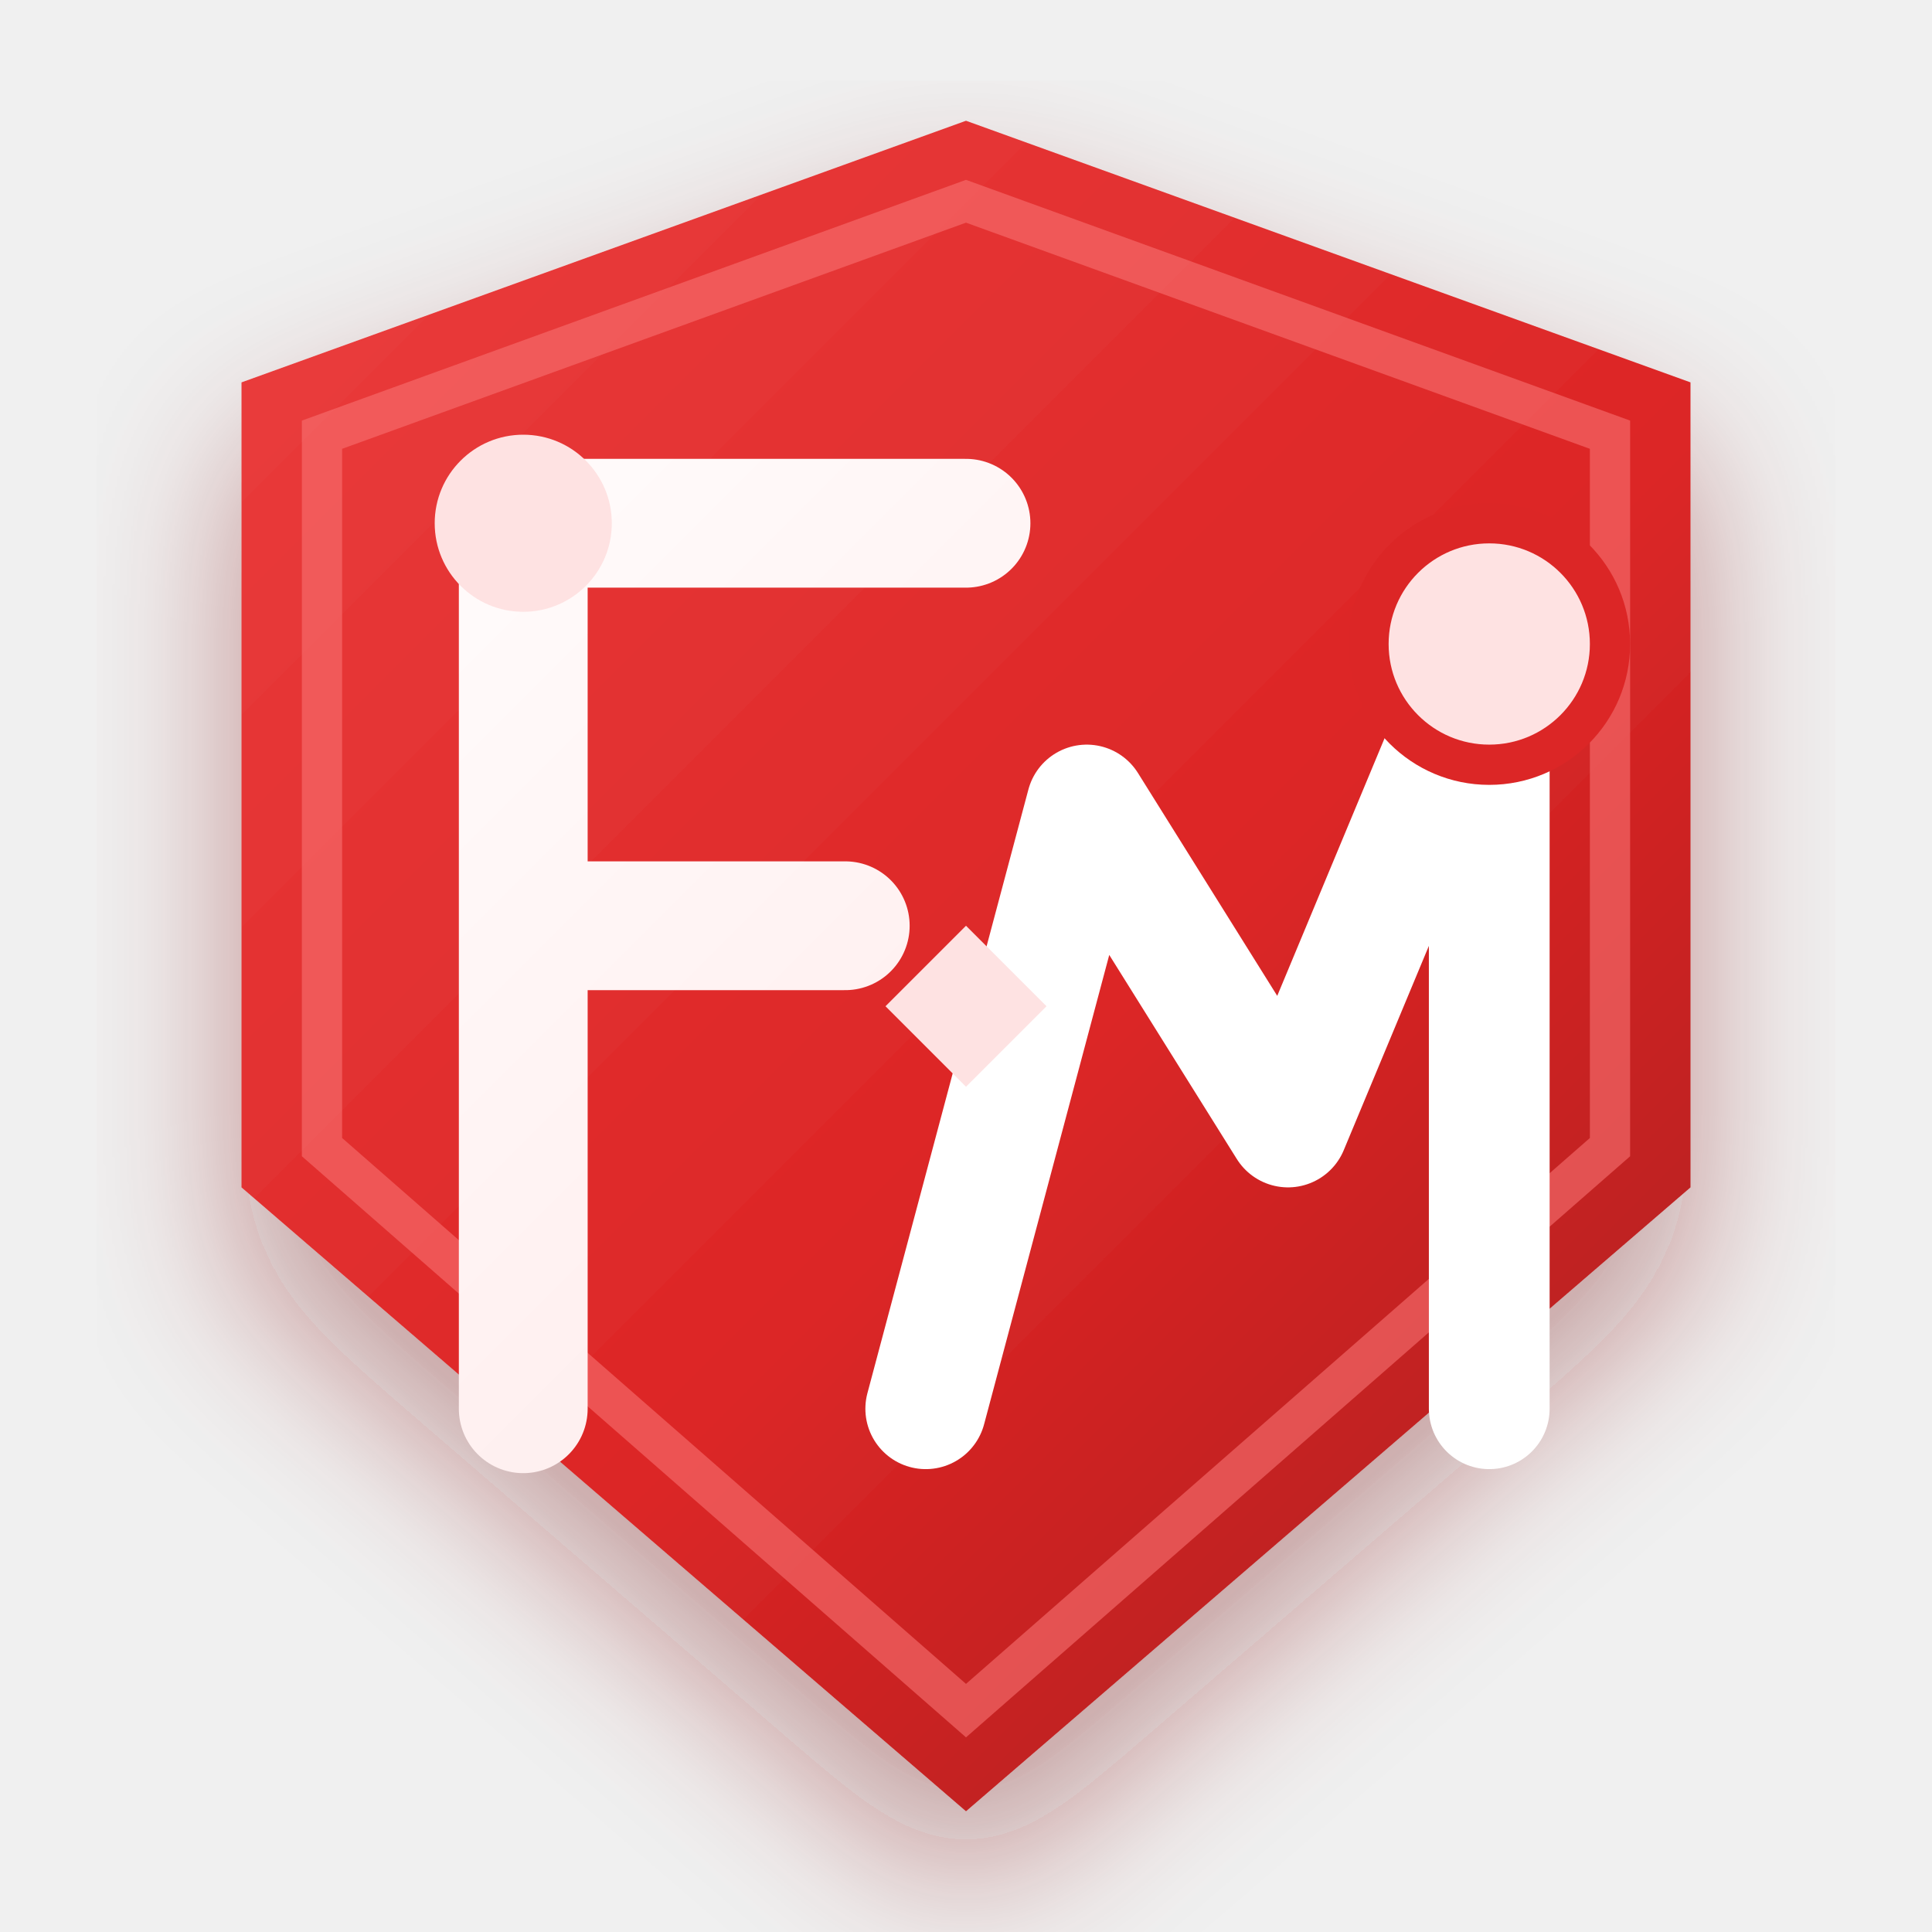
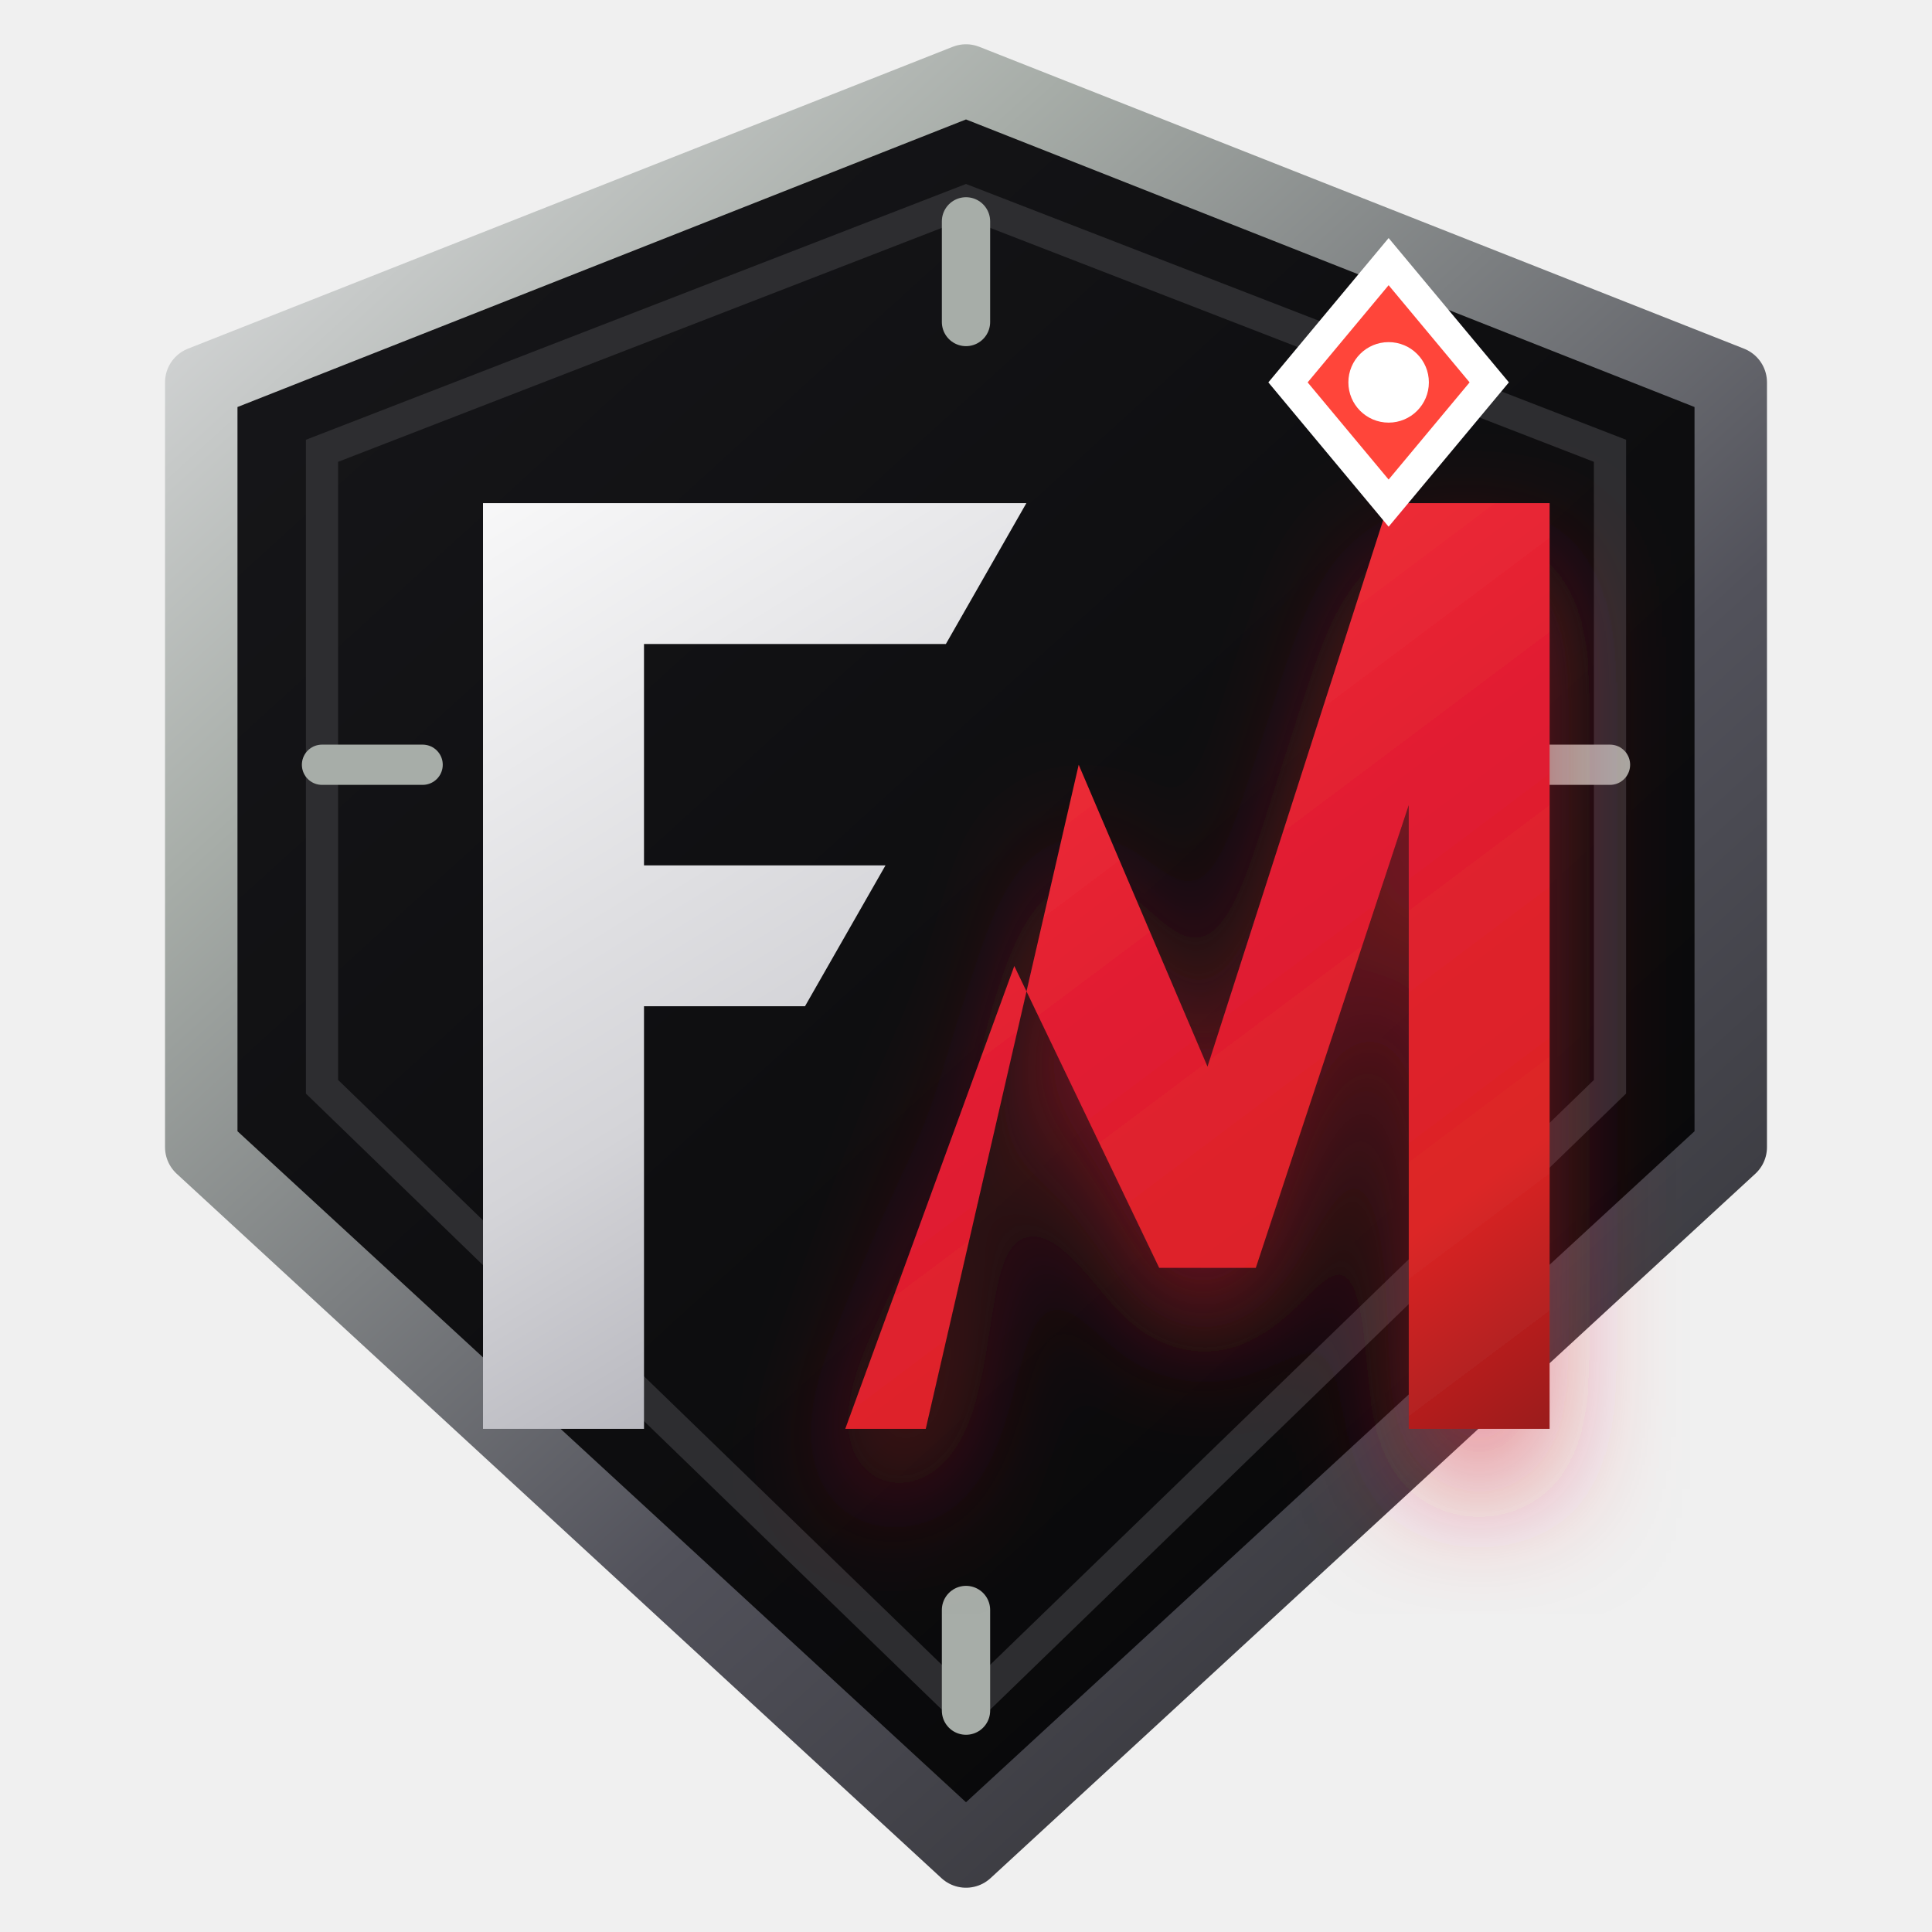
<svg xmlns="http://www.w3.org/2000/svg" viewBox="0 0 48 48" fill="none">
  <defs>
-     <linearGradient id="fmShieldGrad" x1="0" y1="0" x2="48" y2="48" gradientUnits="userSpaceOnUse">
-       <stop offset="0%" stop-color="#EF4444" />
-       <stop offset="55%" stop-color="#DC2626" />
+     <linearGradient id="fmObsidianBg" x1="4" y1="2" x2="44" y2="46" gradientUnits="userSpaceOnUse">
+       <stop offset="0%" stop-color="#18181B" />
+       <stop offset="50%" stop-color="#0E0E10" />
+       <stop offset="100%" stop-color="#050506" />
+     </linearGradient>
+     <linearGradient id="fmTitaniumRim" x1="4" y1="2" x2="44" y2="46" gradientUnits="userSpaceOnUse">
+       <stop offset="0%" stop-color="#E4E4E7" />
+       <stop offset="25%" stop-color="#A7ADA8" />
+       <stop offset="60%" stop-color="#52525B" />
+       <stop offset="100%" stop-color="#27272A" />
+     </linearGradient>
+     <linearGradient id="fmSteelGrad" x1="10" y1="10" x2="26" y2="36" gradientUnits="userSpaceOnUse">
+       <stop offset="0%" stop-color="#FFFFFF" />
+       <stop offset="60%" stop-color="#D4D4D8" />
+       <stop offset="100%" stop-color="#A1A1AA" />
+     </linearGradient>
+     <linearGradient id="fmCrimsonEnergy" x1="20" y1="12" x2="38" y2="36" gradientUnits="userSpaceOnUse">
+       <stop offset="0%" stop-color="#FF453A" />
+       <stop offset="50%" stop-color="#E11D32" />
+       <stop offset="80%" stop-color="#DC2626" />
      <stop offset="100%" stop-color="#991B1B" />
    </linearGradient>
-     <linearGradient id="fmCoreGrad" x1="8" y1="8" x2="40" y2="40" gradientUnits="userSpaceOnUse">
-       <stop offset="0%" stop-color="#FFFFFF" />
-       <stop offset="100%" stop-color="#FEE2E2" />
-     </linearGradient>
-     <filter id="fmGlow" x="-10%" y="-10%" width="120%" height="120%">
-       <feDropShadow dx="0" dy="2" stdDeviation="2" flood-color="#7F1D1D" flood-opacity="0.4" />
+     <filter id="fmCoreGlow" x="-20%" y="-20%" width="140%" height="140%">
+       <feDropShadow dx="0" dy="1.5" stdDeviation="1.5" flood-color="#E11D32" flood-opacity="0.5" />
    </filter>
  </defs>
-   <polygon points="24,3 42,9.5 42,29.5 24,45 6,29.5 6,9.5" fill="url(#fmShieldGrad)" filter="url(#fmGlow)" />
-   <polygon points="24,5 40,10.8 40,28.5 24,42.5 8,28.5 8,10.8" stroke="#F87171" stroke-width="1" stroke-opacity="0.6" fill="none" />
-   <path d="M 13 13 L 13 35 M 13 13 L 24 13 M 13 23 L 21 23" stroke="url(#fmCoreGrad)" stroke-width="3.2" stroke-linecap="round" stroke-linejoin="round" />
-   <path d="M 23 35 L 27 20 L 32 28 L 37 16 L 37 35" stroke="#FFFFFF" stroke-width="3" stroke-linecap="round" stroke-linejoin="round" />
-   <circle cx="37" cy="16" r="3" fill="#FEE2E2" stroke="#DC2626" stroke-width="1" />
-   <circle cx="13" cy="13" r="2.2" fill="#FEE2E2" />
-   <polygon points="24,23 26,25 24,27 22,25" fill="#FEE2E2" />
+   <polygon points="24,2 43,9.5 43,28.5 24,46 5,28.5 5,9.5" fill="url(#fmObsidianBg)" />
+   <polygon points="24,2 43,9.5 43,28.5 24,46 5,28.5 5,9.5" stroke="url(#fmTitaniumRim)" stroke-width="1.8" stroke-linejoin="round" />
+   <polygon points="24,5 40,11.2 40,27 24,42.5 8,27 8,11.2" stroke="#2D2D30" stroke-width="0.8" fill="none" />
+   <line x1="24" y1="5.5" x2="24" y2="8" stroke="#A7ADA8" stroke-width="1.2" stroke-linecap="round" />
+   <line x1="8" y1="19" x2="10.5" y2="19" stroke="#A7ADA8" stroke-width="1" stroke-linecap="round" />
+   <line x1="37.5" y1="19" x2="40" y2="19" stroke="#A7ADA8" stroke-width="1" stroke-linecap="round" />
+   <line x1="24" y1="40" x2="24" y2="42.5" stroke="#A7ADA8" stroke-width="1.2" stroke-linecap="round" />
+   <path d="M 12 12.5 H 25.5 L 23.5 16 H 16 V 21.5 H 22 L 20 25 H 16 V 35.5 H 12 Z" fill="url(#fmSteelGrad)" />
+   <path d="M 23 35.5 L 26.8 19 L 30 26.5 L 34.5 12.5 H 38.5 L 38.5 35.5 H 35 L 35 20 L 31.2 31.5 H 28.8 L 25.2 24 L 21 35.5 Z" fill="url(#fmCrimsonEnergy)" filter="url(#fmCoreGlow)" />
+   <polygon points="34.5,12.5 37,9.5 34.5,6.5 32,9.5" fill="#FF453A" stroke="#FFFFFF" stroke-width="0.75" />
+   <circle cx="34.5" cy="9.5" r="1" fill="#FFFFFF" />
</svg>
